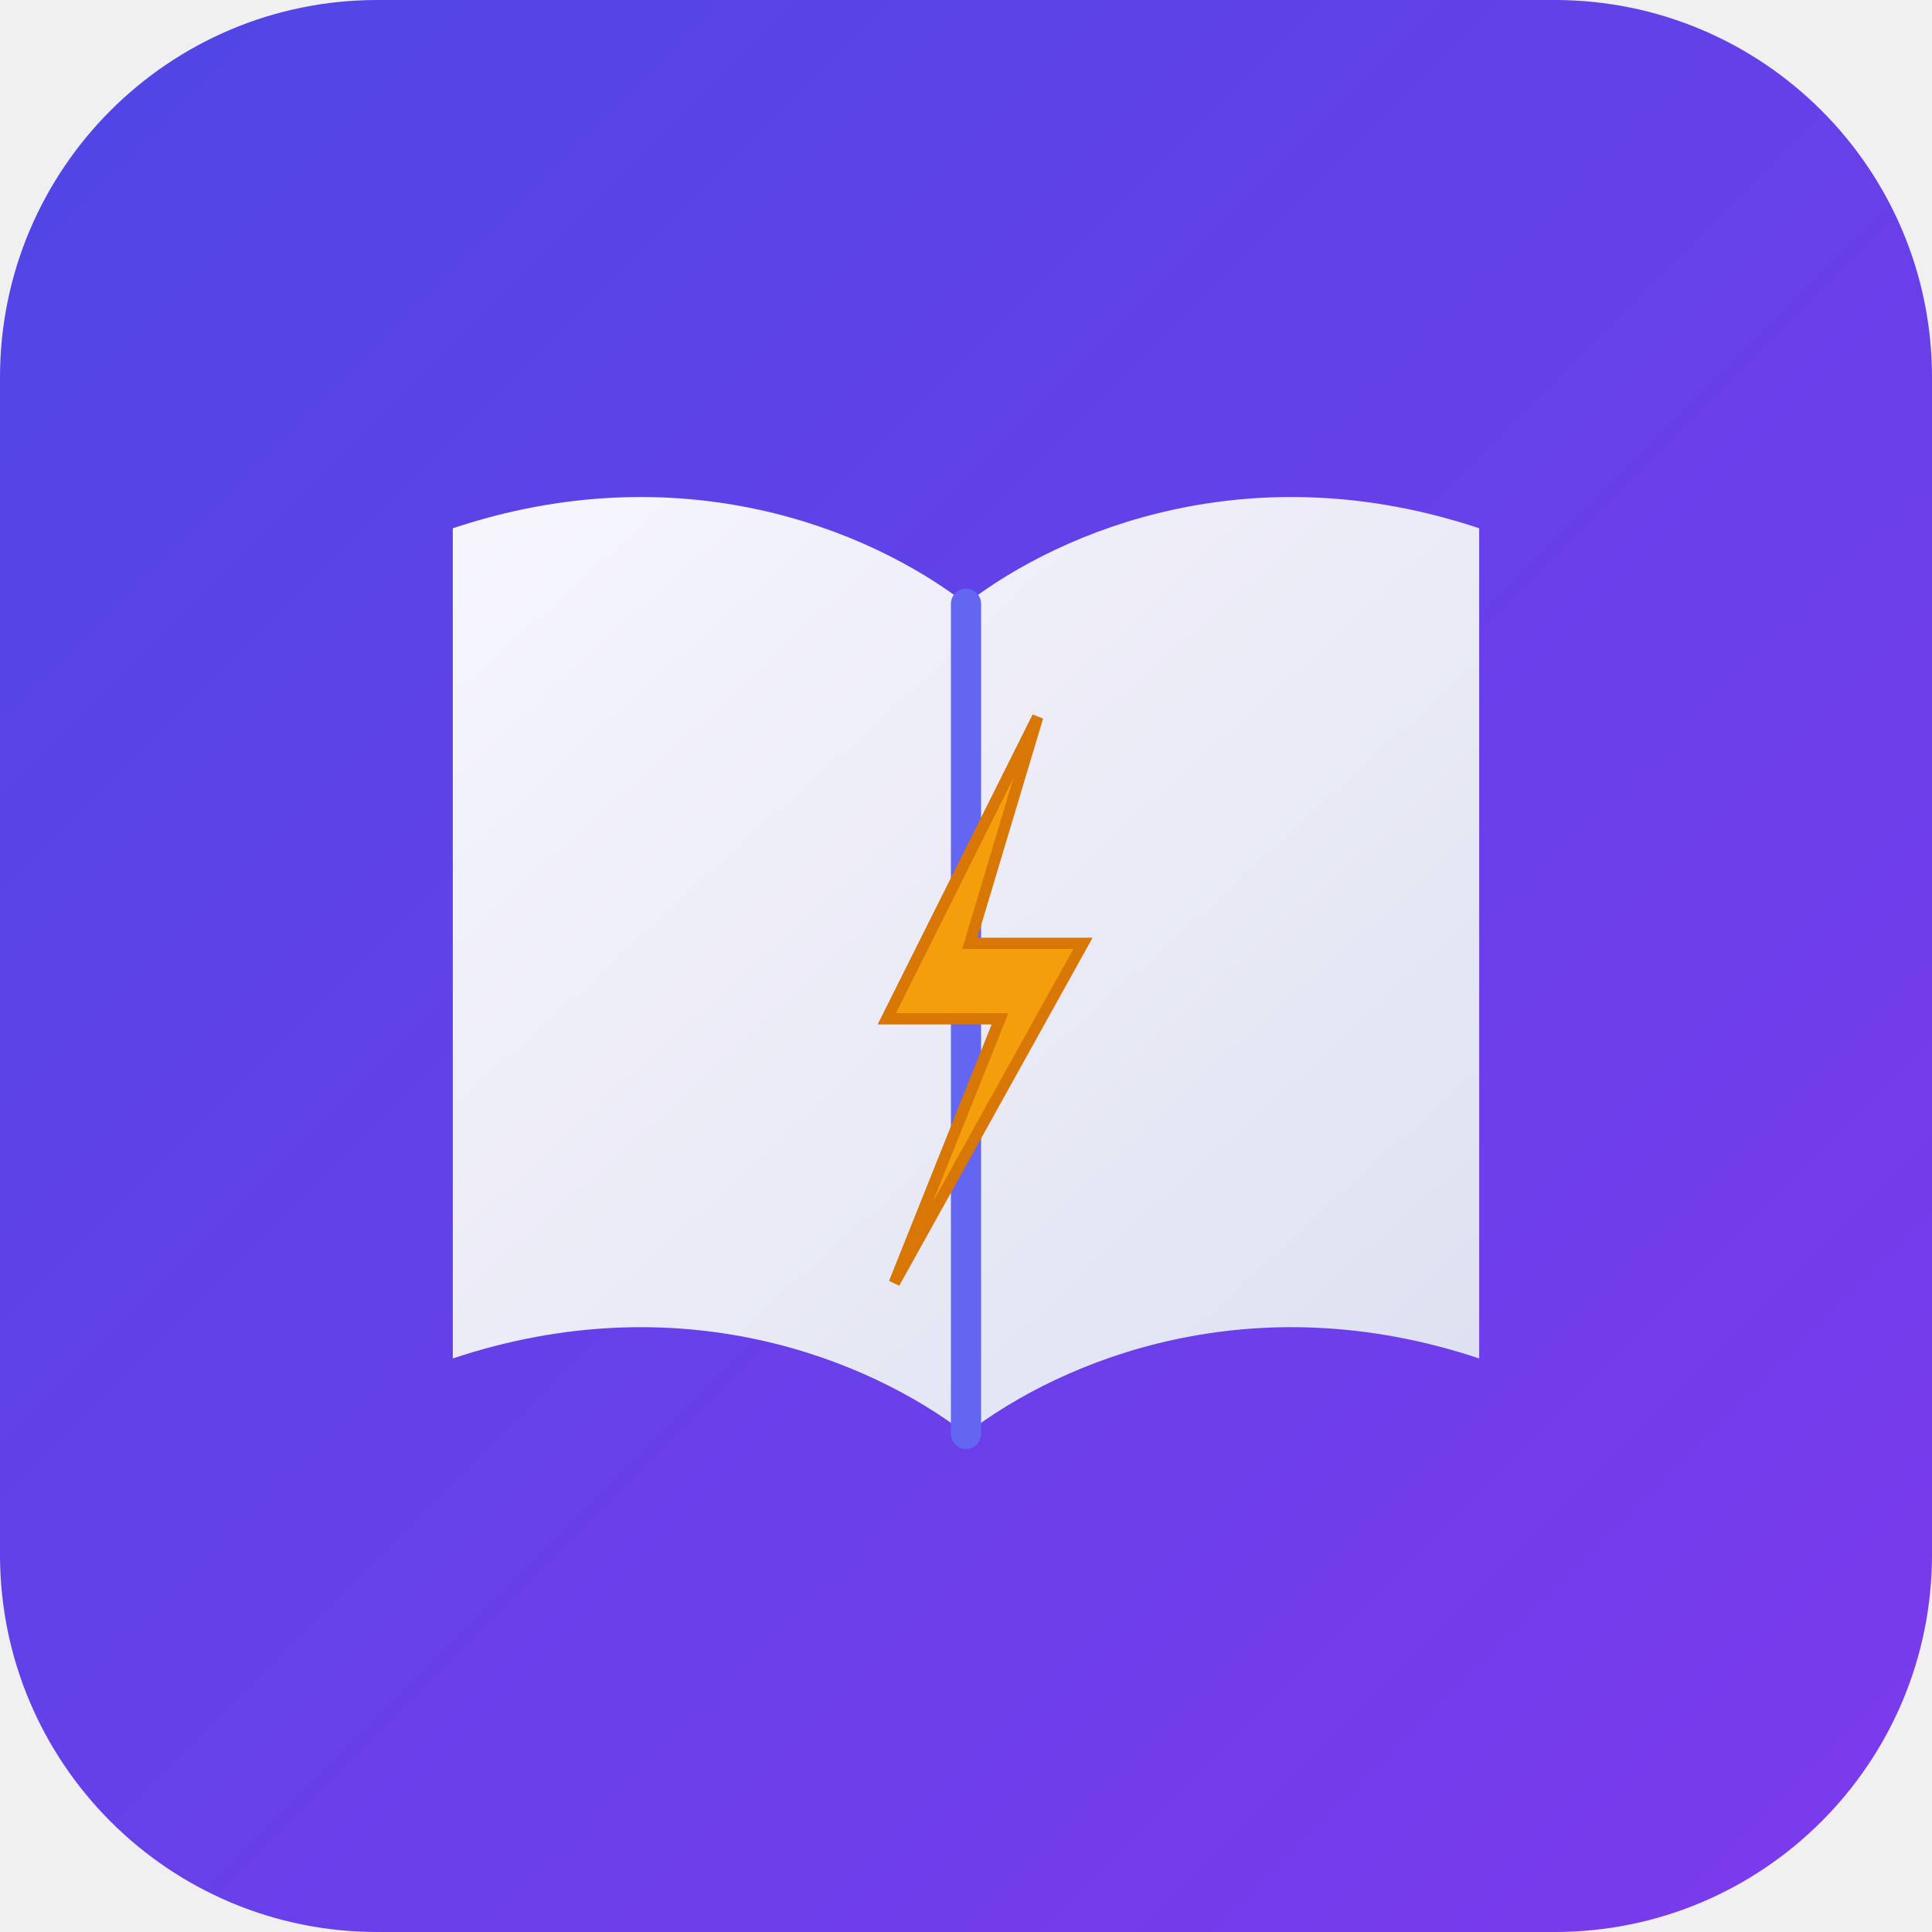
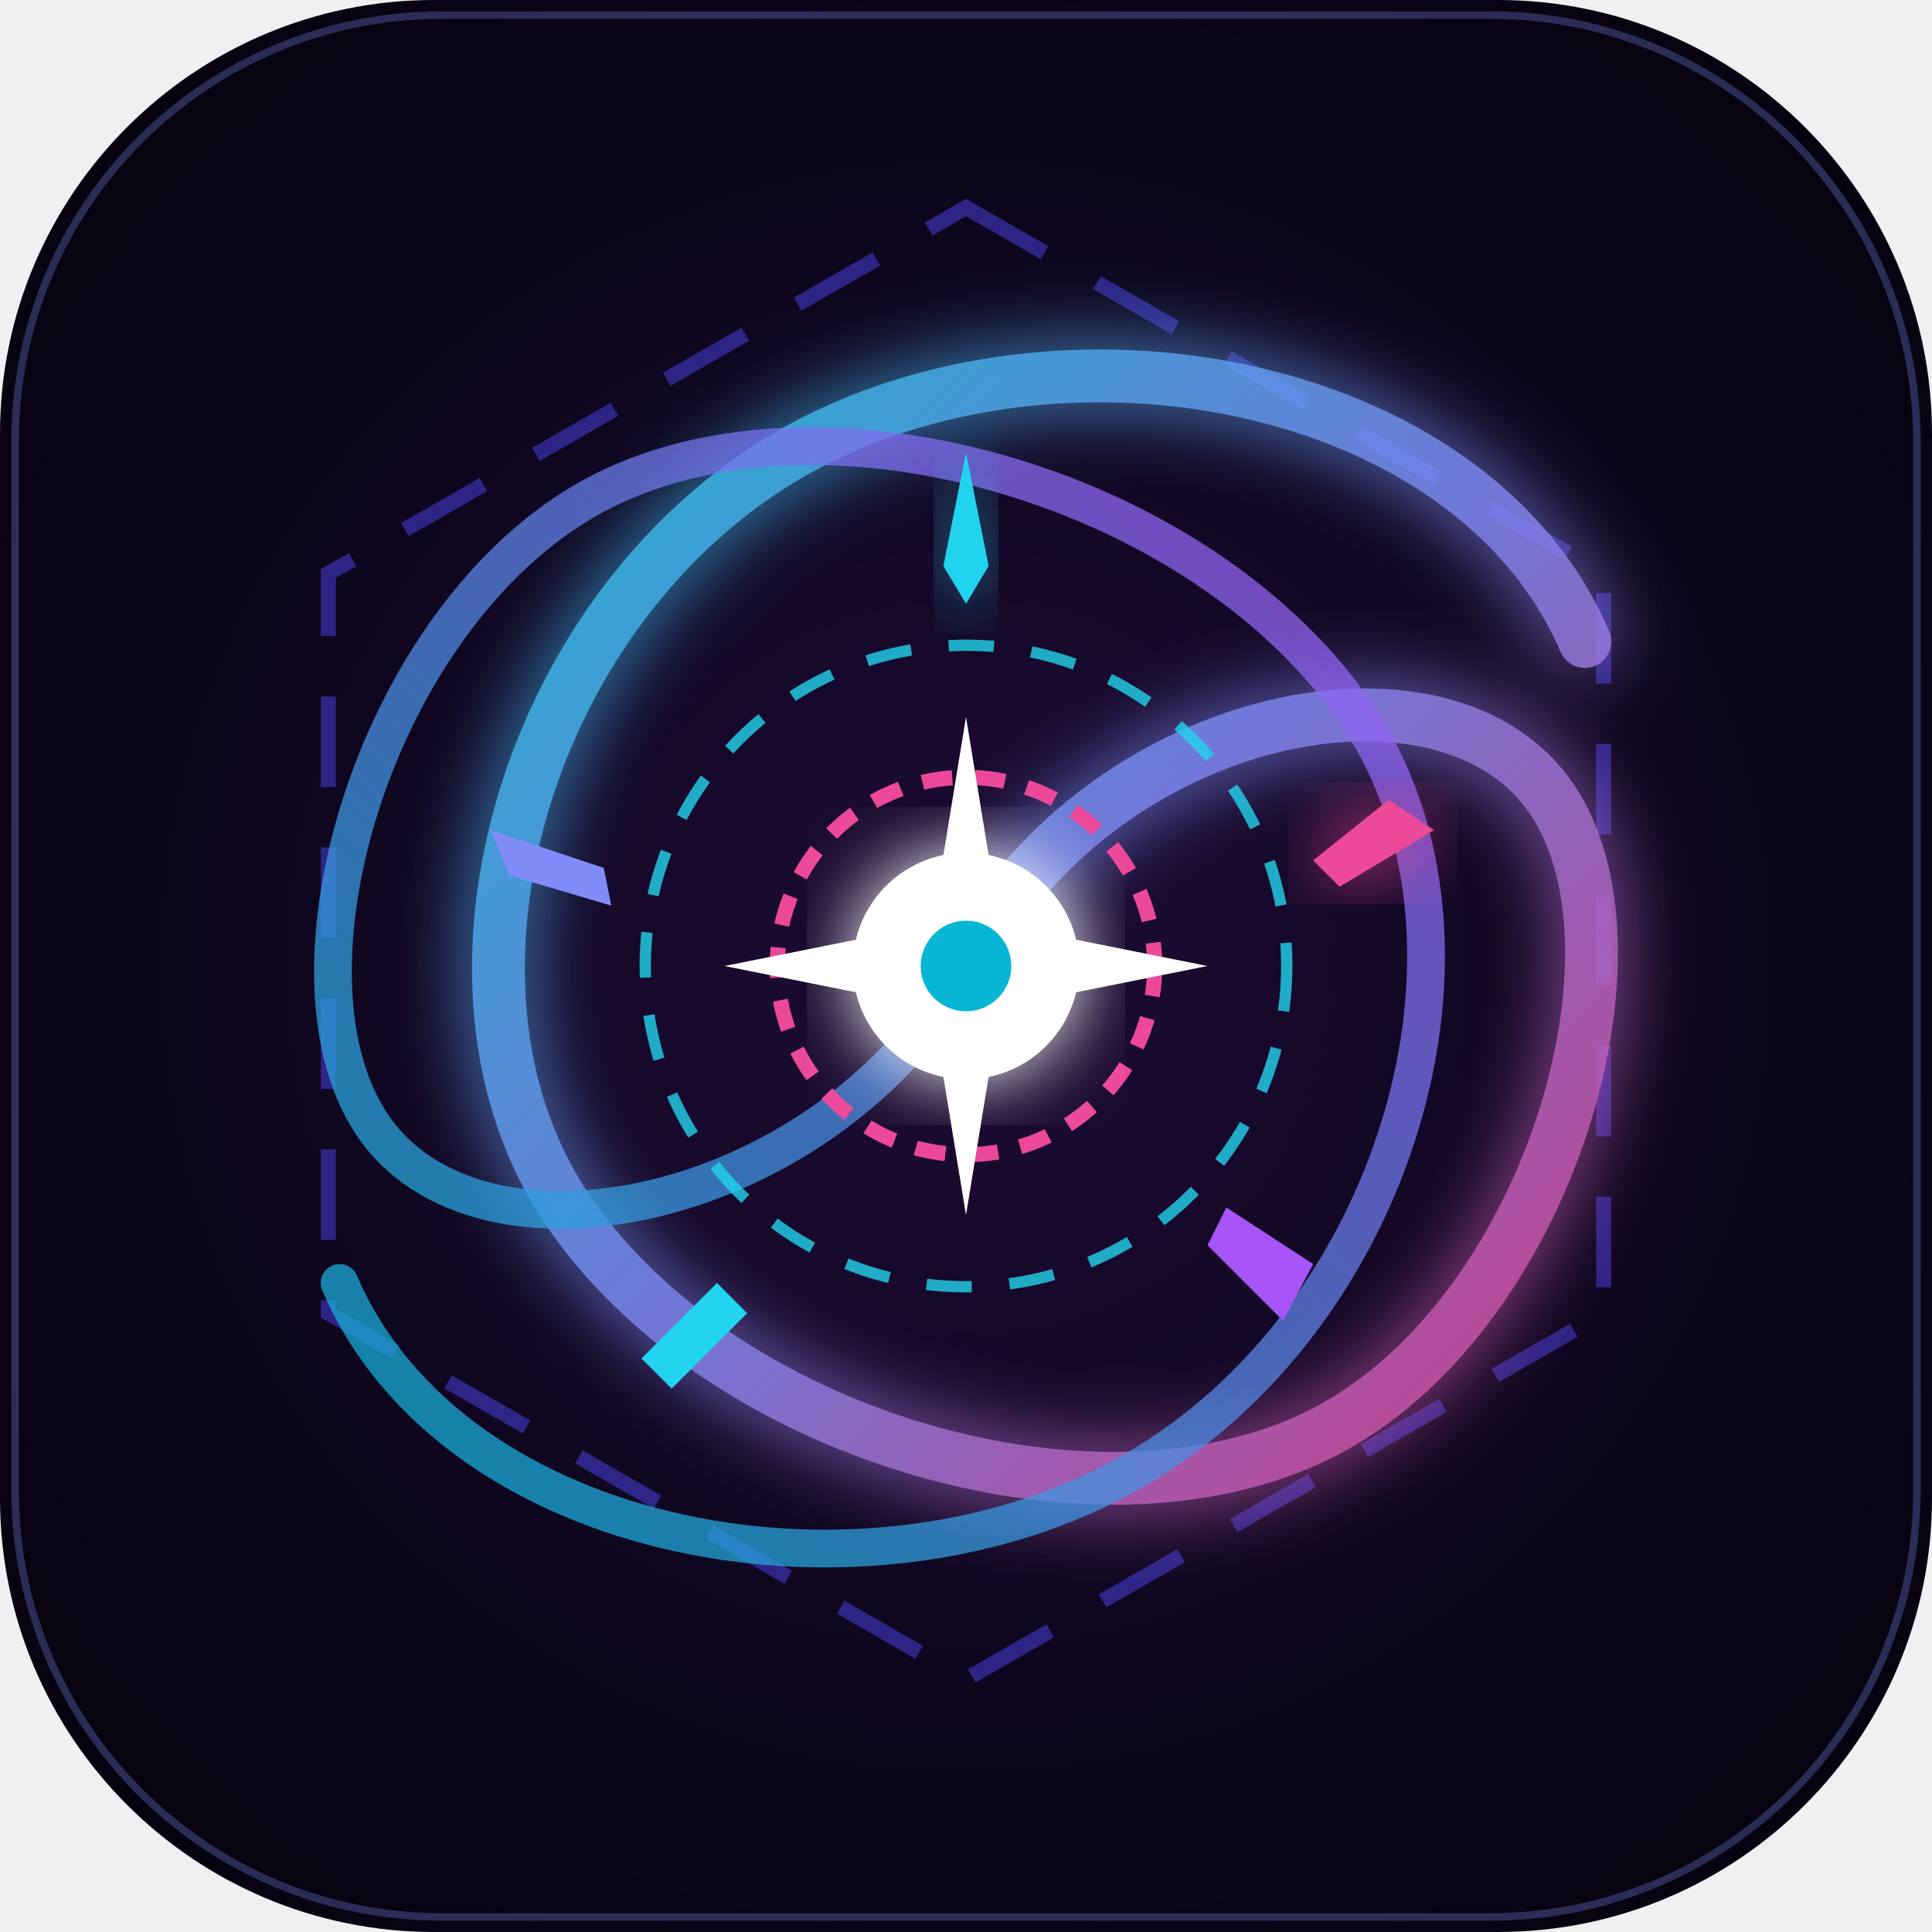
<svg xmlns="http://www.w3.org/2000/svg" viewBox="0 0 512 512" width="512" height="512">
  <defs>
-     <linearGradient id="bgGrad" x1="0%" y1="0%" x2="100%" y2="100%">
-       <stop offset="0%" stop-color="#4f46e5" />
-       <stop offset="100%" stop-color="#7c3aed" />
+     <radialGradient id="v_bg" cx="50%" cy="50%" r="75%">
+       <stop offset="0%" stop-color="#1e0b36" />
+       <stop offset="60%" stop-color="#0a0518" />
+       <stop offset="100%" stop-color="#030008" />
+     </radialGradient>
+     <linearGradient id="v_cyan_pink" x1="0%" y1="0%" x2="100%" y2="100%">
+       <stop offset="0%" stop-color="#22d3ee" />
+       <stop offset="50%" stop-color="#818cf8" />
+       <stop offset="100%" stop-color="#ec4899" />
    </linearGradient>
-     <linearGradient id="pageGrad" x1="0%" y1="0%" x2="100%" y2="100%">
-       <stop offset="0%" stop-color="#ffffff" />
-       <stop offset="100%" stop-color="#e2e8f0" />
+     <linearGradient id="v_glow_grad" x1="0%" y1="100%" x2="100%" y2="0%">
+       <stop offset="0%" stop-color="#06b6d4" />
+       <stop offset="100%" stop-color="#a855f7" />
    </linearGradient>
+     <filter id="v_glow" x="-20%" y="-20%" width="140%" height="140%">
+       <feGaussianBlur stdDeviation="10" result="blur" />
+       <feComposite in="SourceGraphic" in2="blur" operator="over" />
+     </filter>
  </defs>
-   <rect width="512" height="512" rx="100" fill="url(#bgGrad)" />
-   <path d="M120 140 C180 120 230 140 256 160 C282 140 332 120 392 140 L392 360 C332 340 282 360 256 380 C230 360 180 340 120 360 Z" fill="url(#pageGrad)" opacity="0.95" />
-   <path d="M256 160 L256 380" stroke="#6366f1" stroke-width="8" stroke-linecap="round" />
-   <polygon points="275,190 235,270 265,270 237,340 287,250 257,250" fill="#f59e0b" stroke="#d97706" stroke-width="3" />
+   <rect width="512" height="512" rx="115" fill="url(#v_bg)" />
+   <rect x="4" y="4" width="504" height="504" rx="113" fill="none" stroke="#818cf8" stroke-width="2" opacity="0.3" />
+   <polygon points="256,55 425,152 425,348 256,445 87,348 87,152" fill="none" stroke="#4338ca" stroke-width="4" stroke-dasharray="24 16" opacity="0.6" />
+   <path d="M 256,256 C 290,190 380,170 410,210 C 440,250 410,350 350,380 C 290,410 190,380 150,320 C 110,260 140,160 210,120 C 280,80 390,100 420,170" fill="none" stroke="url(#v_cyan_pink)" stroke-width="14" stroke-linecap="round" opacity="0.85" filter="url(#v_glow)" />
+   <path d="M 256,256 C 220,320 130,340 100,300 C 70,260 100,160 160,130 C 220,100 320,130 360,190 C 400,250 370,350 300,390 C 230,430 120,410 90,340" fill="none" stroke="url(#v_glow_grad)" stroke-width="10" stroke-linecap="round" opacity="0.75" />
+   <polygon points="256,120 262,150 256,160 250,150" fill="#22d3ee" filter="url(#v_glow)" />
+   <polygon points="380,220 355,235 348,228 368,212" fill="#ec4899" filter="url(#v_glow)" />
+   <polygon points="340,350 320,330 325,320 348,335" fill="#a855f7" />
+   <polygon points="170,360 190,340 198,348 178,368" fill="#22d3ee" />
+   <polygon points="130,220 160,230 162,240 135,232" fill="#818cf8" />
+   <circle cx="256" cy="256" r="85" fill="none" stroke="#22d3ee" stroke-width="3" stroke-dasharray="12 10" opacity="0.8" />
+   <circle cx="256" cy="256" r="50" fill="none" stroke="#ec4899" stroke-width="4" stroke-dasharray="8 6" />
+   <circle cx="256" cy="256" r="30" fill="#ffffff" filter="url(#v_glow)" />
+   <polygon points="256,190 265,245 320,256 265,267 256,322 247,267 192,256 247,245" fill="#ffffff" />
+   <circle cx="256" cy="256" r="12" fill="#06b6d4" />
</svg>
